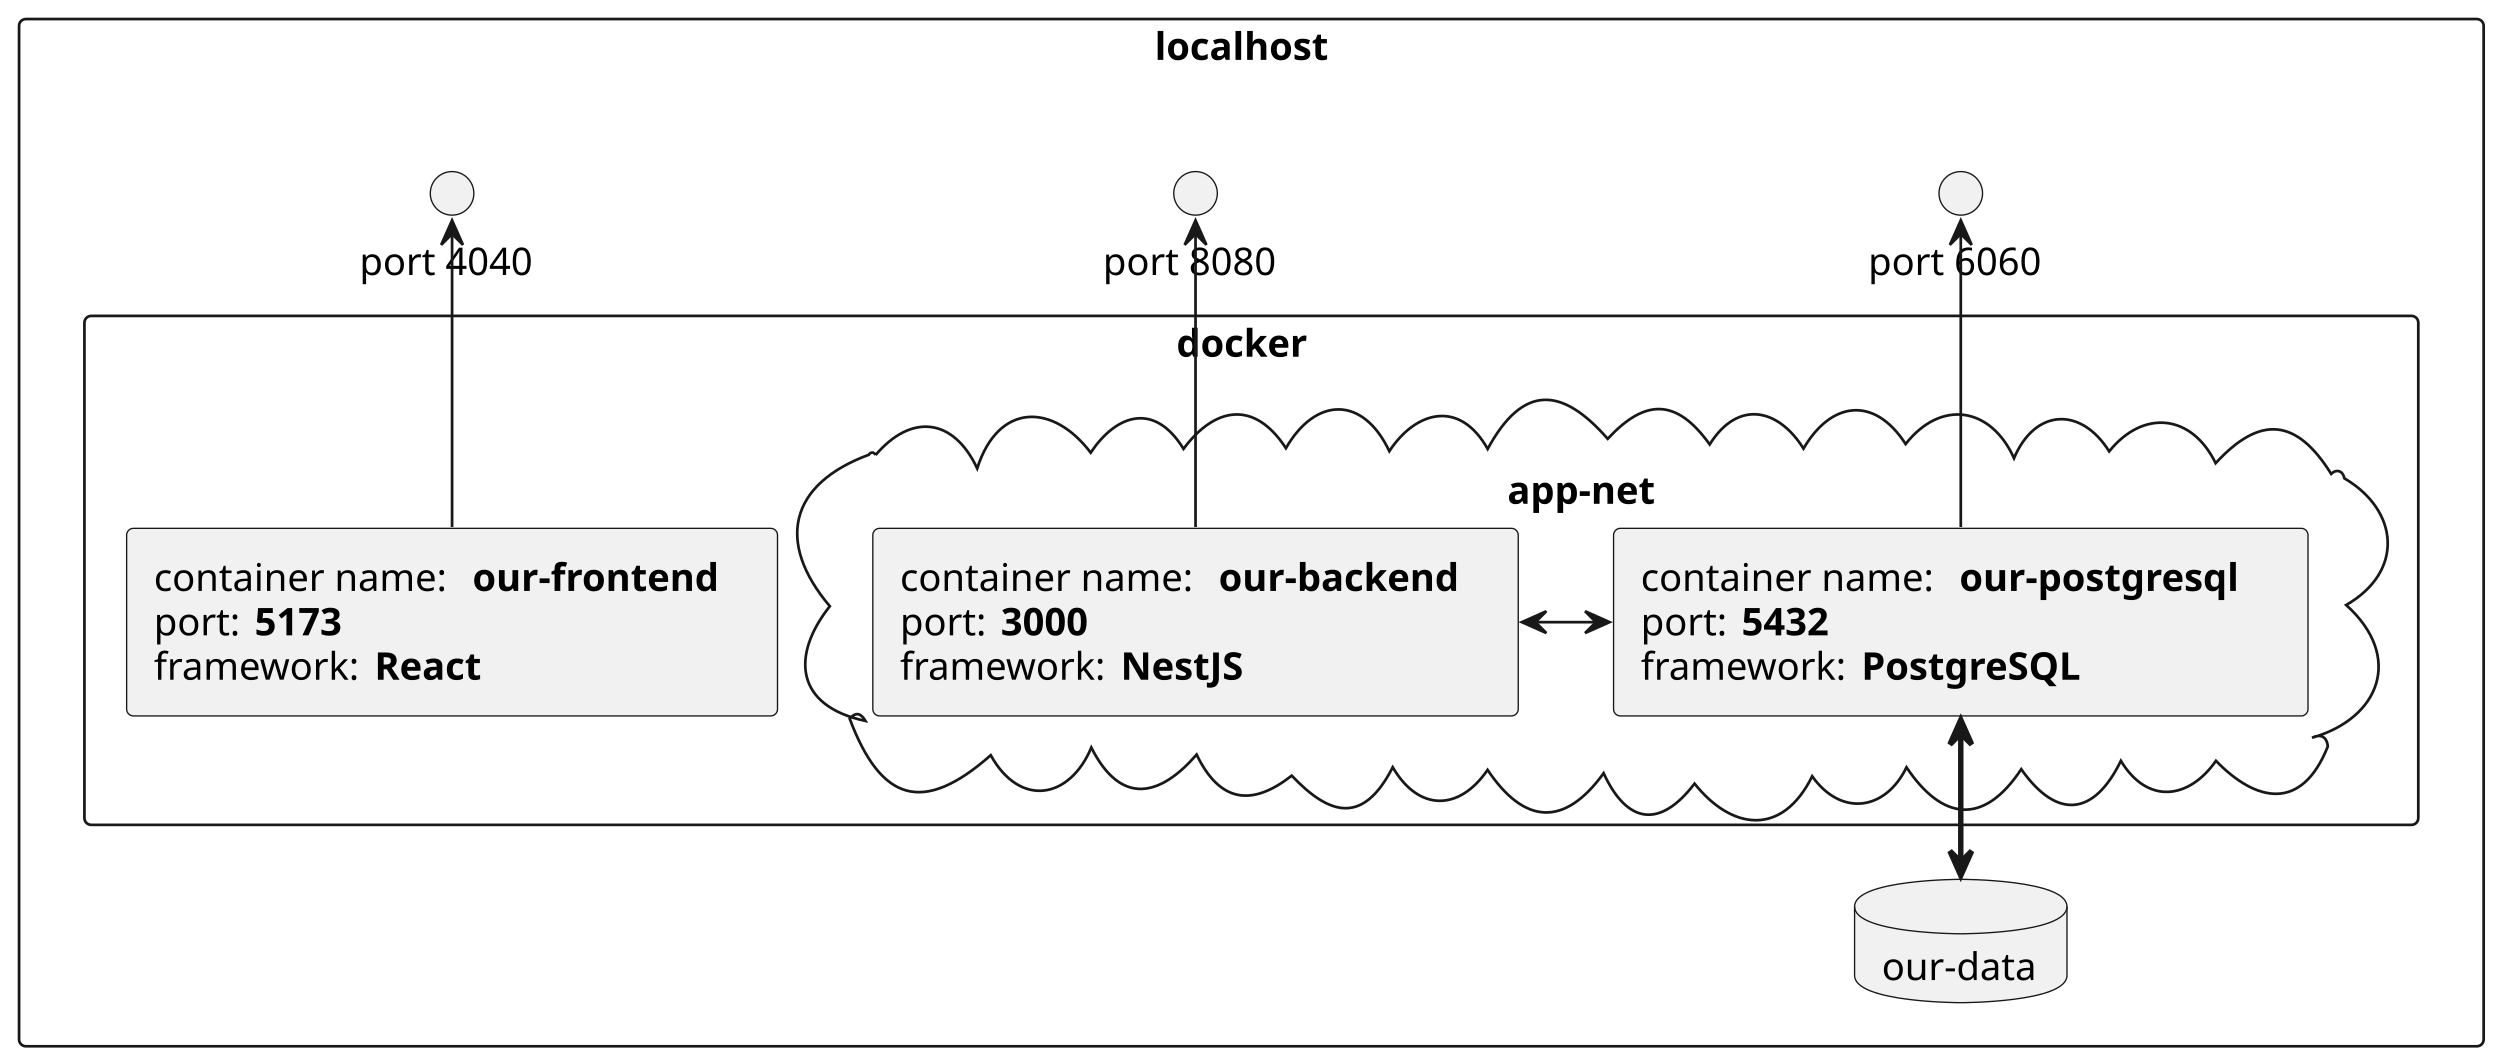
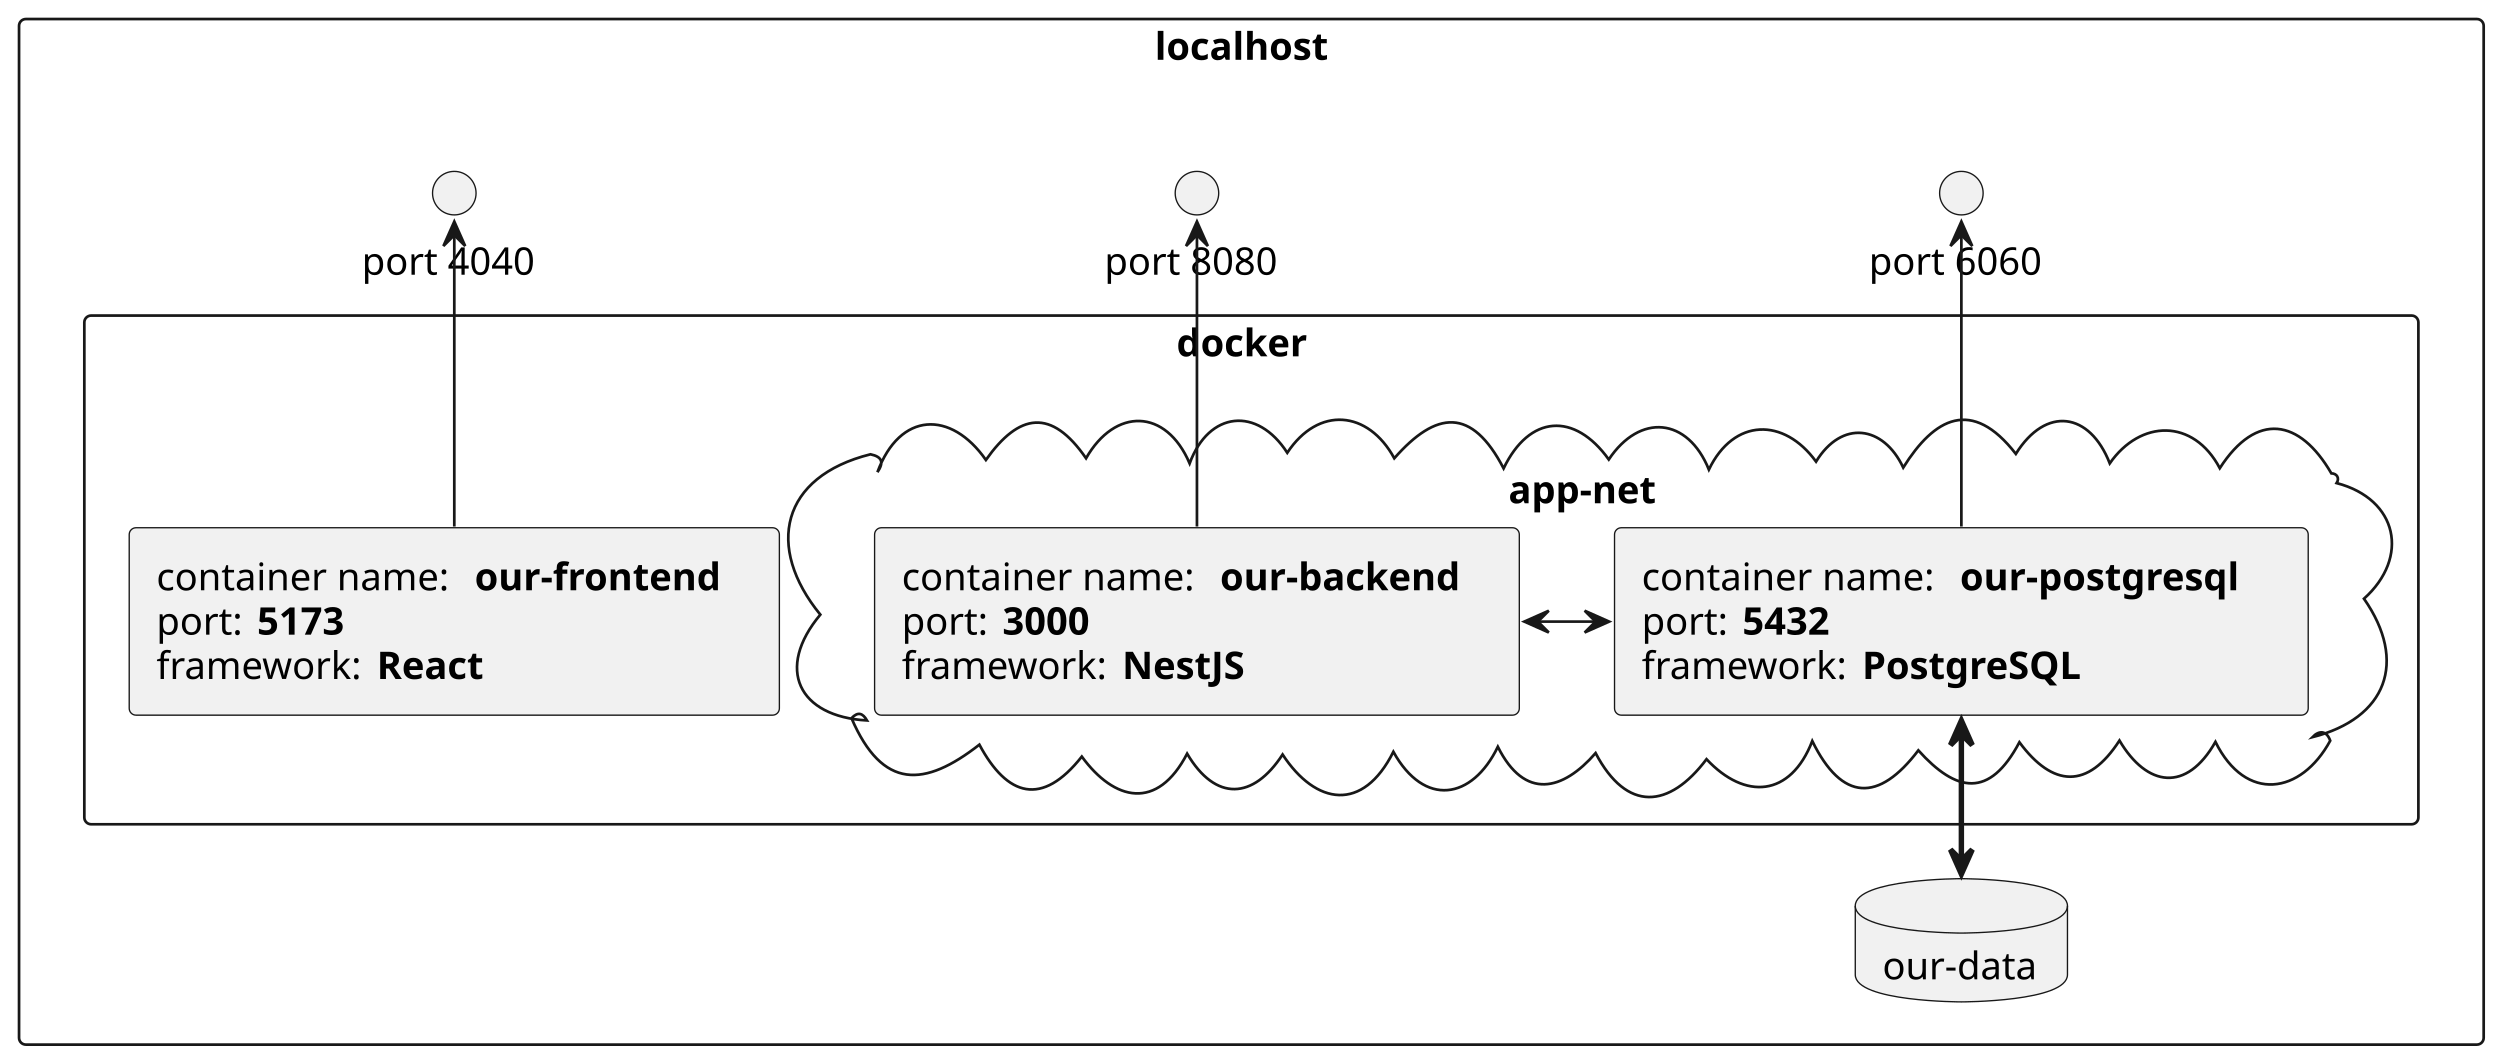
- <svg xmlns="http://www.w3.org/2000/svg" contentStyleType="text/css" height="390px" preserveAspectRatio="none" style="width:918px;height:390px;background:#FFFFFF;" version="1.1" viewBox="0 0 918 390" width="918px" zoomAndPan="magnify">
+ <svg xmlns="http://www.w3.org/2000/svg" contentStyleType="text/css" height="390px" preserveAspectRatio="none" style="width:919px;height:390px;background:#FFFFFF;" version="1.1" viewBox="0 0 919 390" width="919px" zoomAndPan="magnify">
  <defs />
  <g>
    <g id="cluster_localhost">
-       <rect fill="none" height="377.19" rx="2.5" ry="2.5" style="stroke:#181818;stroke-width:1.0;" width="905" x="7" y="7" />
-       <text fill="#000000" font-family="sans-serif" font-size="14" font-weight="bold" lengthAdjust="spacing" textLength="71" x="424" y="21.995">localhost</text>
+       <rect fill="none" height="377" rx="2.5" ry="2.5" style="stroke:#181818;stroke-width:1.0;" width="906" x="7" y="7" />
+       <text fill="#000000" font-family="sans-serif" font-size="14" font-weight="bold" lengthAdjust="spacing" textLength="71" x="424.5" y="21.995">localhost</text>
    </g>
    <g id="cluster_docker">
-       <rect fill="none" height="186.89" rx="2.5" ry="2.5" style="stroke:#181818;stroke-width:1.0;" width="857" x="31" y="116" />
-       <text fill="#000000" font-family="sans-serif" font-size="14" font-weight="bold" lengthAdjust="spacing" textLength="55" x="432" y="130.995">docker</text>
+       <rect fill="none" height="187" rx="2.5" ry="2.5" style="stroke:#181818;stroke-width:1.0;" width="858" x="31" y="116" />
+       <text fill="#000000" font-family="sans-serif" font-size="14" font-weight="bold" lengthAdjust="spacing" textLength="55" x="432.5" y="130.995">docker</text>
    </g>
    <g id="cluster_app-net">
-       <path d="M321.515,167.09 C334.668,151.657 350.132,153.451 358.823,171.99 C366.656,147.576 386.762,148.056 400.495,166.214 C409.929,152.136 423.868,147.387 434.59,164.821 C446.012,149.412 460.549,146.703 472.189,164.574 C483.065,145.698 500.431,145.12 510.166,165.673 C519.786,150.983 535.904,146.415 546.273,164.855 C559.318,140.825 573.659,142.061 590.346,161.13 C604.221,146.19 615.668,146.304 627.796,163.187 C638.301,146.467 653.137,150.109 662.241,164.726 C672.287,147.474 688.125,145.096 699.751,163.041 C712.826,146.435 731.095,149.488 739.545,168.244 C747.35,149.862 764.192,149.32 774.489,165.742 C787.02,150.218 804.789,151.997 813.586,170.085 C829.882,152.351 843.232,153.511 856,174 C858.036,172.053 860.376,172.959 860.851,175.637 C880.909,187.435 882.983,209.777 861.516,222.169 C882.639,241.142 873.932,263.748 849,270.89 C852.107,269.353 854.541,270.577 854.75,274.151 C845.128,298.283 828.314,294.49 813.7,279.371 C803.865,293.474 788.63,295.649 778.785,279.382 C768.929,299.651 755.326,301.139 742.203,282.45 C728.396,303.316 713.212,301.393 700.067,281.761 C692.345,297.679 676.095,300.036 665.435,285.053 C654.325,307.483 635.8,304.754 622.234,287.743 C609.584,304.342 597.466,302.638 588.856,283.925 C574.31,303.977 559.631,302.672 546.237,282.699 C535.807,297.921 520.965,298.089 511.411,281.732 C500.498,303.063 488.235,299.472 474.324,284.823 C459.492,296.439 447.798,294.519 439.407,277.082 C426.023,292.491 411.651,296.141 400.732,274.508 C392.833,293.384 374.611,296.763 363.795,277.319 C338.786,299.399 323.413,294.253 312,263.89 C314.433,261.196 316.172,262.014 317.823,264.731 C291.903,259.238 290.434,240.614 304.707,222.606 C284.849,199.152 289.765,177.835 319,167 C319.701,165.93 320.897,165.85 321.515,167.09 " fill="none" style="stroke:#181818;stroke-width:1.0;" />
-       <text fill="#000000" font-family="sans-serif" font-size="14" font-weight="bold" lengthAdjust="spacing" textLength="61" x="553.5" y="184.995">app-net</text>
+       <path d="M322.539,173.586 C330.787,151.276 349.559,150.69 362.413,169.073 C374.61,151.859 386.445,149.922 399.234,168.463 C409.878,149.824 428.59,149.953 437.308,170.343 C444.393,151.112 462.152,149.304 473.197,166.435 C484.65,149.143 502.896,150.781 512.544,168.466 C527.993,150.904 540.982,149.613 552.726,172.176 C562.203,152.498 578.759,151.309 591.386,168.91 C602.825,151.764 620.409,153.401 628.185,172.617 C637.361,153.59 655.779,153.412 667.58,169.687 C677.038,154.256 692.284,156.316 699.628,171.875 C711.071,153.599 724.826,145.998 741.022,166.846 C752.083,149.126 768.185,151.47 775.549,170.335 C786.805,154.188 806.251,153.711 815.994,172.106 C829.515,151.159 845.374,153.937 857,174 C859.078,174.046 860.087,175.78 858.958,177.58 C881.482,183.492 885.923,204.857 869,220.087 C885.151,243.256 877.333,264.059 850,271 C852.553,268.37 855.284,268.529 856.594,272.283 C845.85,292.036 825.576,295.221 814.394,272.721 C803.755,291.413 789.251,289.346 779.117,272.224 C767.462,290.243 754.582,289.429 742.334,272.855 C731.281,293.682 719.145,291.316 705.18,275.835 C690.599,295.033 677.128,294.713 666.193,272.41 C658.171,293.066 641.476,294.204 627.313,279.082 C613.589,297.27 598.062,298.728 586.542,276.84 C574.465,290.721 560.508,294.311 550.605,274.519 C541.151,294.046 523.575,296.845 512.203,276.36 C500.986,298.752 483.707,296.01 471.481,277.361 C460.695,293.944 446.872,294.775 436.385,277.055 C425.425,298.15 409.666,294.516 397.673,278.122 C383.031,296.649 370.281,292.876 360.024,273.738 C339.839,289.487 324.444,290.461 313,264 C315.388,261.534 317.108,262.084 318.725,264.844 C293.463,263.426 284.928,245.846 301.548,225.937 C281.229,201.062 287.083,175.208 320,167 C324.378,167.931 324.962,170.034 322.539,173.586 " fill="none" style="stroke:#181818;stroke-width:1.0;" />
+       <text fill="#000000" font-family="sans-serif" font-size="14" font-weight="bold" lengthAdjust="spacing" textLength="61" x="554.5" y="184.995">app-net</text>
    </g>
    <g id="elem_our_data">
-       <path d="M681,332.89 C681,322.89 720,322.89 720,322.89 C720,322.89 759,322.89 759,332.89 L759,358.187 C759,368.187 720,368.187 720,368.187 C720,368.187 681,368.187 681,358.187 L681,332.89 " fill="#F1F1F1" style="stroke:#181818;stroke-width:0.5;" />
-       <path d="M681,332.89 C681,342.89 720,342.89 720,342.89 C720,342.89 759,342.89 759,332.89 " fill="none" style="stroke:#181818;stroke-width:0.5;" />
-       <text fill="#000000" font-family="sans-serif" font-size="14" lengthAdjust="spacing" textLength="58" x="691" y="359.885">our-data</text>
+       <path d="M682,333 C682,323 721,323 721,323 C721,323 760,323 760,333 L760,358.297 C760,368.297 721,368.297 721,368.297 C721,368.297 682,368.297 682,358.297 L682,333 " fill="#F1F1F1" style="stroke:#181818;stroke-width:0.5;" />
+       <path d="M682,333 C682,343 721,343 721,343 C721,343 760,343 760,333 " fill="none" style="stroke:#181818;stroke-width:0.5;" />
+       <text fill="#000000" font-family="sans-serif" font-size="14" lengthAdjust="spacing" textLength="58" x="692" y="359.995">our-data</text>
    </g>
    <g id="elem_portout_nest">
-       <ellipse cx="439" cy="71" fill="#F1F1F1" rx="8" ry="8" style="stroke:#181818;stroke-width:0.5;" />
-       <text fill="#000000" font-family="sans-serif" font-size="14" lengthAdjust="spacing" textLength="68" x="405" y="100.995">port 8080</text>
+       <ellipse cx="440" cy="71" fill="#F1F1F1" rx="8" ry="8" style="stroke:#181818;stroke-width:0.5;" />
+       <text fill="#000000" font-family="sans-serif" font-size="14" lengthAdjust="spacing" textLength="68" x="406" y="100.995">port 8080</text>
    </g>
    <g id="elem_portout_postgre">
-       <ellipse cx="720" cy="71" fill="#F1F1F1" rx="8" ry="8" style="stroke:#181818;stroke-width:0.5;" />
-       <text fill="#000000" font-family="sans-serif" font-size="14" lengthAdjust="spacing" textLength="68" x="686" y="100.995">port 6060</text>
+       <ellipse cx="721" cy="71" fill="#F1F1F1" rx="8" ry="8" style="stroke:#181818;stroke-width:0.5;" />
+       <text fill="#000000" font-family="sans-serif" font-size="14" lengthAdjust="spacing" textLength="68" x="687" y="100.995">port 6060</text>
    </g>
    <g id="elem_portout_react">
-       <ellipse cx="166" cy="71" fill="#F1F1F1" rx="8" ry="8" style="stroke:#181818;stroke-width:0.5;" />
-       <text fill="#000000" font-family="sans-serif" font-size="14" lengthAdjust="spacing" textLength="68" x="132" y="100.995">port 4040</text>
+       <ellipse cx="167" cy="71" fill="#F1F1F1" rx="8" ry="8" style="stroke:#181818;stroke-width:0.5;" />
+       <text fill="#000000" font-family="sans-serif" font-size="14" lengthAdjust="spacing" textLength="68" x="133" y="100.995">port 4040</text>
    </g>
    <g id="elem_React">
-       <rect fill="#F1F1F1" height="68.891" rx="2.5" ry="2.5" style="stroke:#181818;stroke-width:0.5;" width="239" x="46.5" y="194" />
-       <text fill="#000000" font-family="sans-serif" font-size="14" lengthAdjust="spacing" textLength="113" x="56.5" y="216.995">container name:</text>
-       <text fill="#000000" font-family="sans-serif" font-size="14" font-weight="bold" lengthAdjust="spacing" textLength="102" x="173.5" y="216.995">our-frontend</text>
-       <text fill="#000000" font-family="sans-serif" font-size="14" lengthAdjust="spacing" textLength="33" x="56.5" y="233.292">port:</text>
-       <text fill="#000000" font-family="sans-serif" font-size="14" font-weight="bold" lengthAdjust="spacing" textLength="40" x="93.5" y="233.292">5173</text>
-       <text fill="#000000" font-family="sans-serif" font-size="14" lengthAdjust="spacing" textLength="77" x="56.5" y="249.589">framework:</text>
-       <text fill="#000000" font-family="sans-serif" font-size="14" font-weight="bold" lengthAdjust="spacing" textLength="44" x="137.5" y="249.589">React</text>
+       <rect fill="#F1F1F1" height="68.891" rx="2.5" ry="2.5" style="stroke:#181818;stroke-width:0.5;" width="239" x="47.5" y="194" />
+       <text fill="#000000" font-family="sans-serif" font-size="14" lengthAdjust="spacing" textLength="113" x="57.5" y="216.995">container name:</text>
+       <text fill="#000000" font-family="sans-serif" font-size="14" font-weight="bold" lengthAdjust="spacing" textLength="102" x="174.5" y="216.995">our-frontend</text>
+       <text fill="#000000" font-family="sans-serif" font-size="14" lengthAdjust="spacing" textLength="33" x="57.5" y="233.292">port:</text>
+       <text fill="#000000" font-family="sans-serif" font-size="14" font-weight="bold" lengthAdjust="spacing" textLength="40" x="94.5" y="233.292">5173</text>
+       <text fill="#000000" font-family="sans-serif" font-size="14" lengthAdjust="spacing" textLength="77" x="57.5" y="249.589">framework:</text>
+       <text fill="#000000" font-family="sans-serif" font-size="14" font-weight="bold" lengthAdjust="spacing" textLength="44" x="138.5" y="249.589">React</text>
    </g>
    <g id="elem_NestJS">
-       <rect fill="#F1F1F1" height="68.891" rx="2.5" ry="2.5" style="stroke:#181818;stroke-width:0.5;" width="237" x="320.5" y="194" />
-       <text fill="#000000" font-family="sans-serif" font-size="14" lengthAdjust="spacing" textLength="113" x="330.5" y="216.995">container name:</text>
-       <text fill="#000000" font-family="sans-serif" font-size="14" font-weight="bold" lengthAdjust="spacing" textLength="100" x="447.5" y="216.995">our-backend</text>
-       <text fill="#000000" font-family="sans-serif" font-size="14" lengthAdjust="spacing" textLength="33" x="330.5" y="233.292">port:</text>
-       <text fill="#000000" font-family="sans-serif" font-size="14" font-weight="bold" lengthAdjust="spacing" textLength="40" x="367.5" y="233.292">3000</text>
-       <text fill="#000000" font-family="sans-serif" font-size="14" lengthAdjust="spacing" textLength="77" x="330.5" y="249.589">framework:</text>
-       <text fill="#000000" font-family="sans-serif" font-size="14" font-weight="bold" lengthAdjust="spacing" textLength="50" x="411.5" y="249.589">NestJS</text>
+       <rect fill="#F1F1F1" height="68.891" rx="2.5" ry="2.5" style="stroke:#181818;stroke-width:0.5;" width="237" x="321.5" y="194" />
+       <text fill="#000000" font-family="sans-serif" font-size="14" lengthAdjust="spacing" textLength="113" x="331.5" y="216.995">container name:</text>
+       <text fill="#000000" font-family="sans-serif" font-size="14" font-weight="bold" lengthAdjust="spacing" textLength="100" x="448.5" y="216.995">our-backend</text>
+       <text fill="#000000" font-family="sans-serif" font-size="14" lengthAdjust="spacing" textLength="33" x="331.5" y="233.292">port:</text>
+       <text fill="#000000" font-family="sans-serif" font-size="14" font-weight="bold" lengthAdjust="spacing" textLength="40" x="368.5" y="233.292">3000</text>
+       <text fill="#000000" font-family="sans-serif" font-size="14" lengthAdjust="spacing" textLength="77" x="331.5" y="249.589">framework:</text>
+       <text fill="#000000" font-family="sans-serif" font-size="14" font-weight="bold" lengthAdjust="spacing" textLength="50" x="412.5" y="249.589">NestJS</text>
    </g>
    <g id="elem_PostgreSQL">
-       <rect fill="#F1F1F1" height="68.891" rx="2.5" ry="2.5" style="stroke:#181818;stroke-width:0.5;" width="255" x="592.5" y="194" />
-       <text fill="#000000" font-family="sans-serif" font-size="14" lengthAdjust="spacing" textLength="113" x="602.5" y="216.995">container name:</text>
-       <text fill="#000000" font-family="sans-serif" font-size="14" font-weight="bold" lengthAdjust="spacing" textLength="118" x="719.5" y="216.995">our-postgresql</text>
-       <text fill="#000000" font-family="sans-serif" font-size="14" lengthAdjust="spacing" textLength="33" x="602.5" y="233.292">port:</text>
-       <text fill="#000000" font-family="sans-serif" font-size="14" font-weight="bold" lengthAdjust="spacing" textLength="40" x="639.5" y="233.292">5432</text>
-       <text fill="#000000" font-family="sans-serif" font-size="14" lengthAdjust="spacing" textLength="77" x="602.5" y="249.589">framework:</text>
-       <text fill="#000000" font-family="sans-serif" font-size="14" font-weight="bold" lengthAdjust="spacing" textLength="93" x="683.5" y="249.589">PostgreSQL</text>
+       <rect fill="#F1F1F1" height="68.891" rx="2.5" ry="2.5" style="stroke:#181818;stroke-width:0.5;" width="255" x="593.5" y="194" />
+       <text fill="#000000" font-family="sans-serif" font-size="14" lengthAdjust="spacing" textLength="113" x="603.5" y="216.995">container name:</text>
+       <text fill="#000000" font-family="sans-serif" font-size="14" font-weight="bold" lengthAdjust="spacing" textLength="118" x="720.5" y="216.995">our-postgresql</text>
+       <text fill="#000000" font-family="sans-serif" font-size="14" lengthAdjust="spacing" textLength="33" x="603.5" y="233.292">port:</text>
+       <text fill="#000000" font-family="sans-serif" font-size="14" font-weight="bold" lengthAdjust="spacing" textLength="40" x="640.5" y="233.292">5432</text>
+       <text fill="#000000" font-family="sans-serif" font-size="14" lengthAdjust="spacing" textLength="77" x="603.5" y="249.589">framework:</text>
+       <text fill="#000000" font-family="sans-serif" font-size="14" font-weight="bold" lengthAdjust="spacing" textLength="93" x="684.5" y="249.589">PostgreSQL</text>
    </g>
    <g id="link_portout_nest_NestJS">
-       <path d="M439,85.68 C439,109.62 439,159.75 439,193.52 " fill="none" id="portout_nest-backto-NestJS" style="stroke:#181818;stroke-width:1.0;" />
-       <polygon fill="#181818" points="439,80.92,435,89.92,439,85.92,443,89.92,439,80.92" style="stroke:#181818;stroke-width:1.0;" />
+       <path d="M440,86.3 C440,110.48 440,160.07 440,193.56 " fill="none" id="portout_nest-backto-NestJS" style="stroke:#181818;stroke-width:1.0;" />
+       <polygon fill="#181818" points="440,81.44,436,90.44,440,86.44,444,90.44,440,81.44" style="stroke:#181818;stroke-width:1.0;" />
    </g>
    <g id="link_portout_react_React">
-       <path d="M166,85.68 C166,109.62 166,159.75 166,193.52 " fill="none" id="portout_react-backto-React" style="stroke:#181818;stroke-width:1.0;" />
-       <polygon fill="#181818" points="166,80.92,162,89.92,166,85.92,170,89.92,166,80.92" style="stroke:#181818;stroke-width:1.0;" />
+       <path d="M167,86.3 C167,110.48 167,160.07 167,193.56 " fill="none" id="portout_react-backto-React" style="stroke:#181818;stroke-width:1.0;" />
+       <polygon fill="#181818" points="167,81.44,163,90.44,167,86.44,171,90.44,167,81.44" style="stroke:#181818;stroke-width:1.0;" />
    </g>
    <g id="link_portout_postgre_PostgreSQL">
-       <path d="M720,85.68 C720,109.62 720,159.75 720,193.52 " fill="none" id="portout_postgre-backto-PostgreSQL" style="stroke:#181818;stroke-width:1.0;" />
-       <polygon fill="#181818" points="720,80.92,716,89.92,720,85.92,724,89.92,720,80.92" style="stroke:#181818;stroke-width:1.0;" />
+       <path d="M721,86.3 C721,110.48 721,160.07 721,193.56 " fill="none" id="portout_postgre-backto-PostgreSQL" style="stroke:#181818;stroke-width:1.0;" />
+       <polygon fill="#181818" points="721,81.44,717,90.44,721,86.44,725,90.44,721,81.44" style="stroke:#181818;stroke-width:1.0;" />
    </g>
    <g id="link_PostgreSQL_NestJS">
-       <path d="M586.28,228.45 C578.75,228.45 571.23,228.45 563.7,228.45 " fill="none" id="PostgreSQL-NestJS" style="stroke:#181818;stroke-width:1.0;" />
-       <polygon fill="#181818" points="591.03,228.45,582.03,224.45,586.03,228.45,582.03,232.45,591.03,228.45" style="stroke:#181818;stroke-width:1.0;" />
-       <polygon fill="#181818" points="558.82,228.45,567.82,232.45,563.82,228.45,567.82,224.45,558.82,228.45" style="stroke:#181818;stroke-width:1.0;" />
+       <path d="M586.95,228.5 C579.71,228.5 572.47,228.5 565.24,228.5 " fill="none" id="PostgreSQL-NestJS" style="stroke:#181818;stroke-width:1.0;" />
+       <polygon fill="#181818" points="591.52,228.5,582.52,224.5,586.52,228.5,582.52,232.5,591.52,228.5" style="stroke:#181818;stroke-width:1.0;" />
+       <polygon fill="#181818" points="560.33,228.5,569.33,232.5,565.33,228.5,569.33,224.5,560.33,228.5" style="stroke:#181818;stroke-width:1.0;" />
    </g>
    <g id="link_PostgreSQL_our_data">
-       <path d="M720,269.29 C720,284.89 720,302.41 720,316.62 " fill="none" id="PostgreSQL-our_data" style="stroke:#181818;stroke-width:2.0;" />
-       <polygon fill="#181818" points="720,264.36,716,273.36,720,269.36,724,273.36,720,264.36" style="stroke:#181818;stroke-width:2.0;" />
-       <polygon fill="#181818" points="720,321.49,724,312.49,720,316.49,716,312.49,720,321.49" style="stroke:#181818;stroke-width:2.0;" />
+       <path d="M721,269.82 C721,285.28 721,302.56 721,316.6 " fill="none" id="PostgreSQL-our_data" style="stroke:#181818;stroke-width:2.0;" />
+       <polygon fill="#181818" points="721,264.9,717,273.9,721,269.9,725,273.9,721,264.9" style="stroke:#181818;stroke-width:2.0;" />
+       <polygon fill="#181818" points="721,321.3,725,312.3,721,316.3,717,312.3,721,321.3" style="stroke:#181818;stroke-width:2.0;" />
    </g>
  </g>
</svg>
